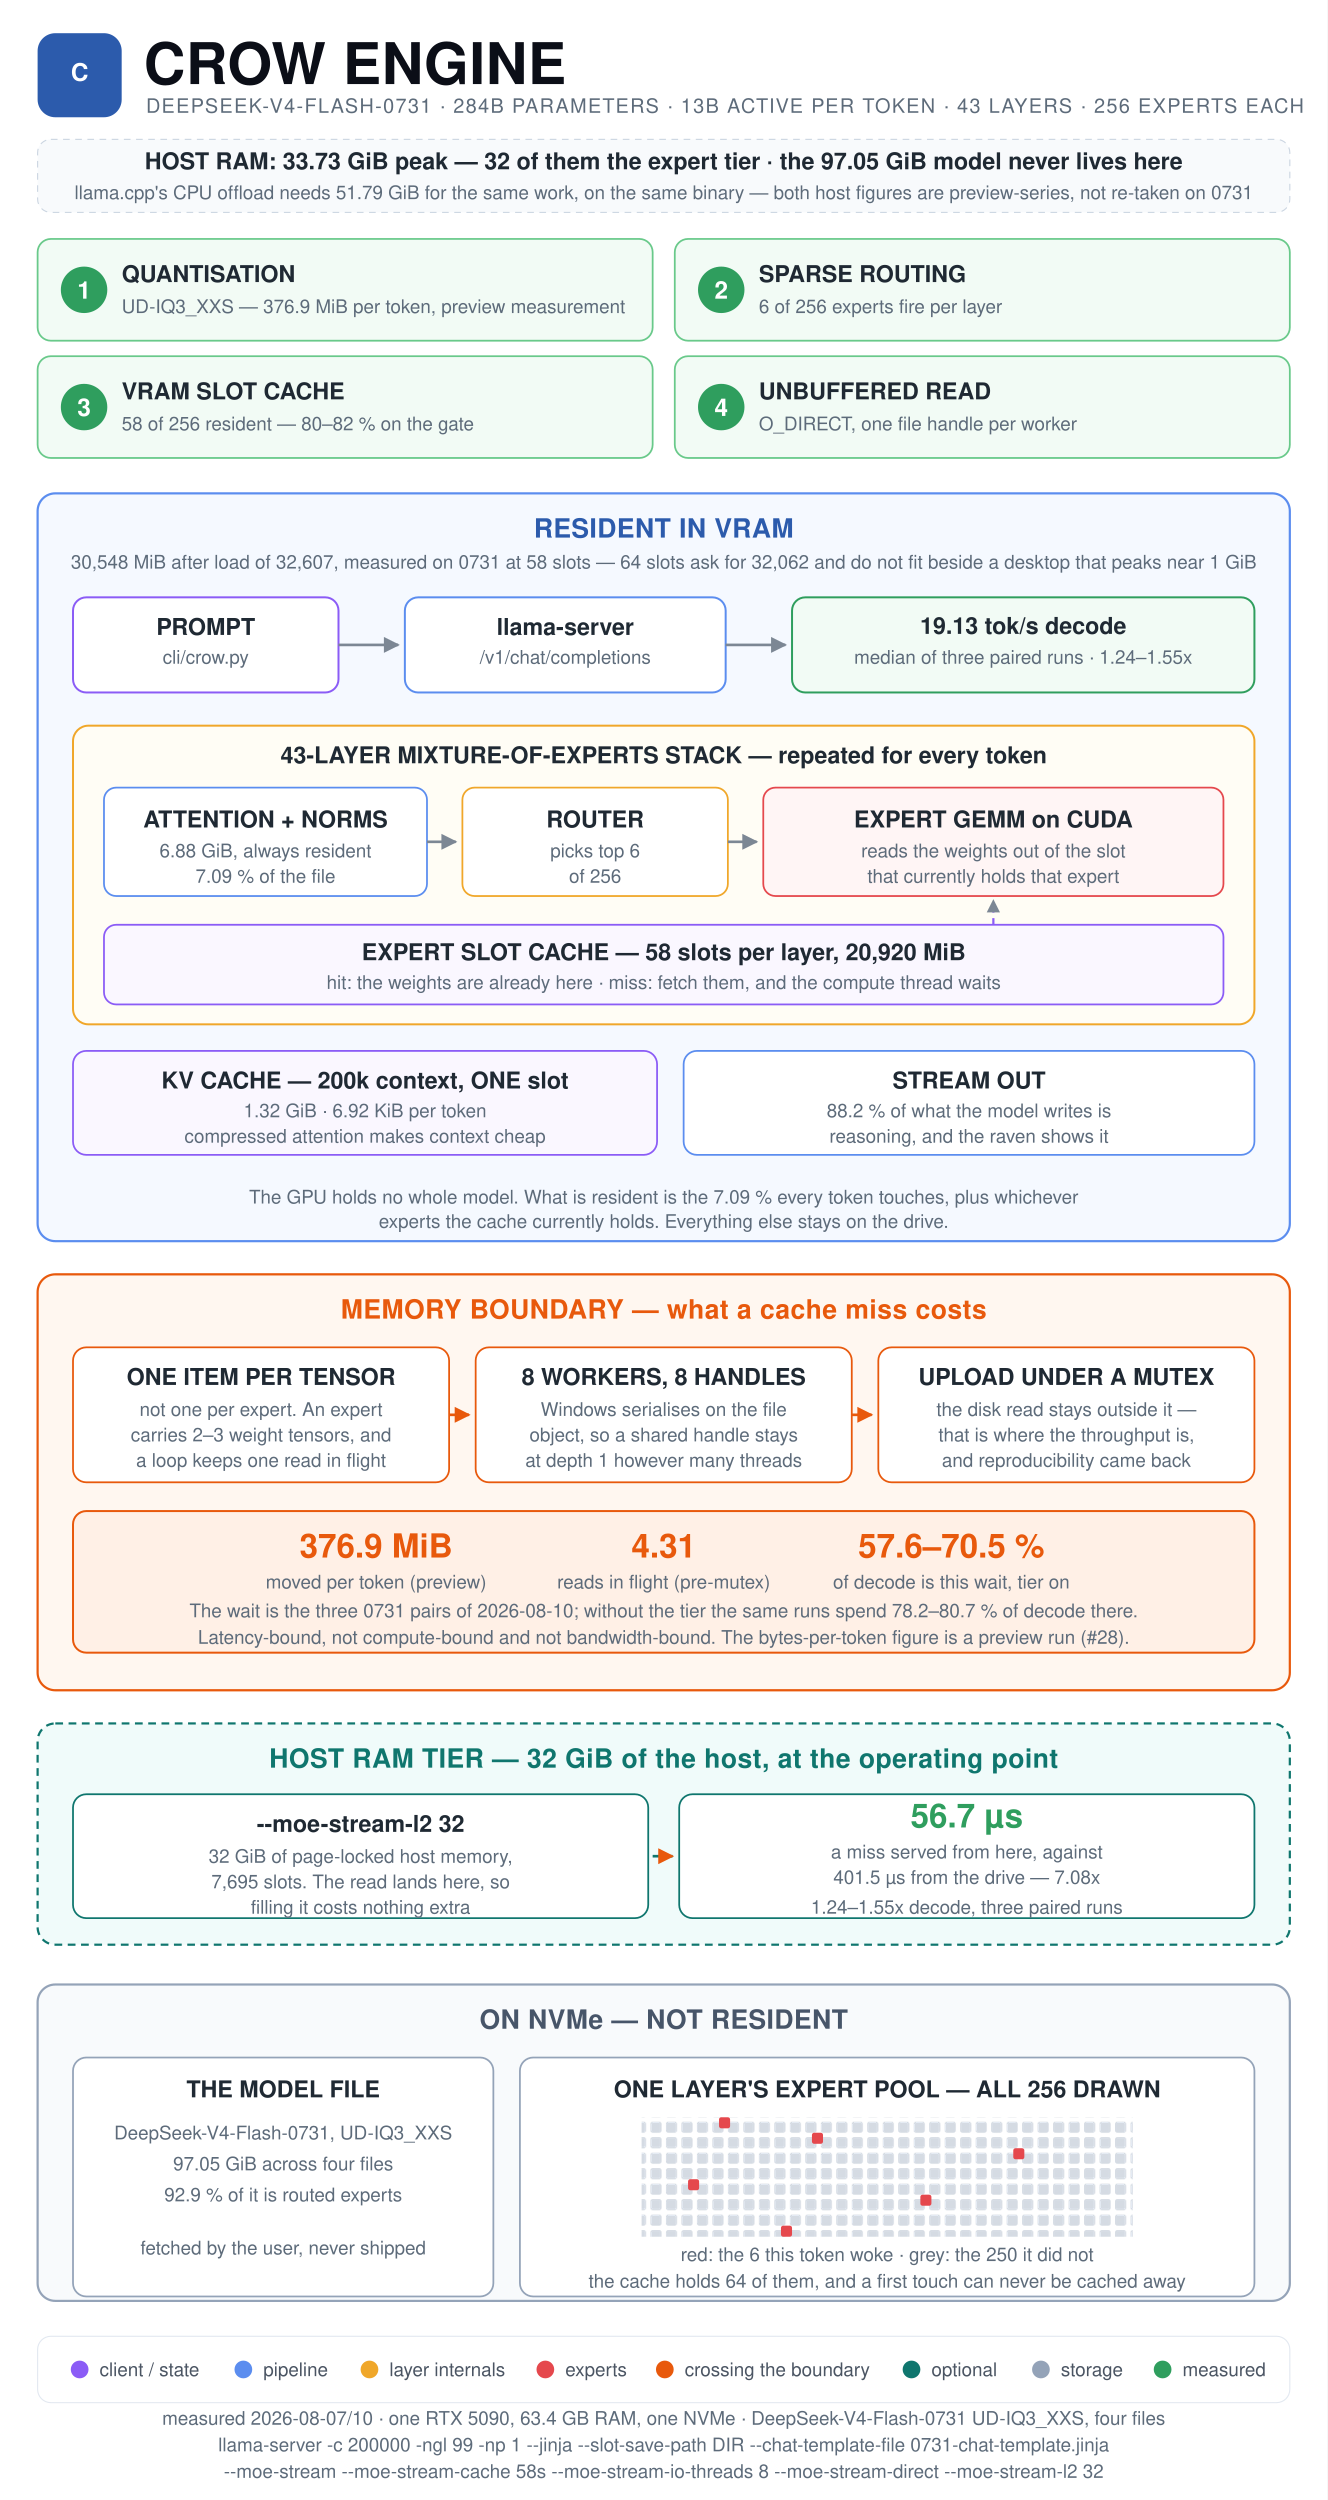
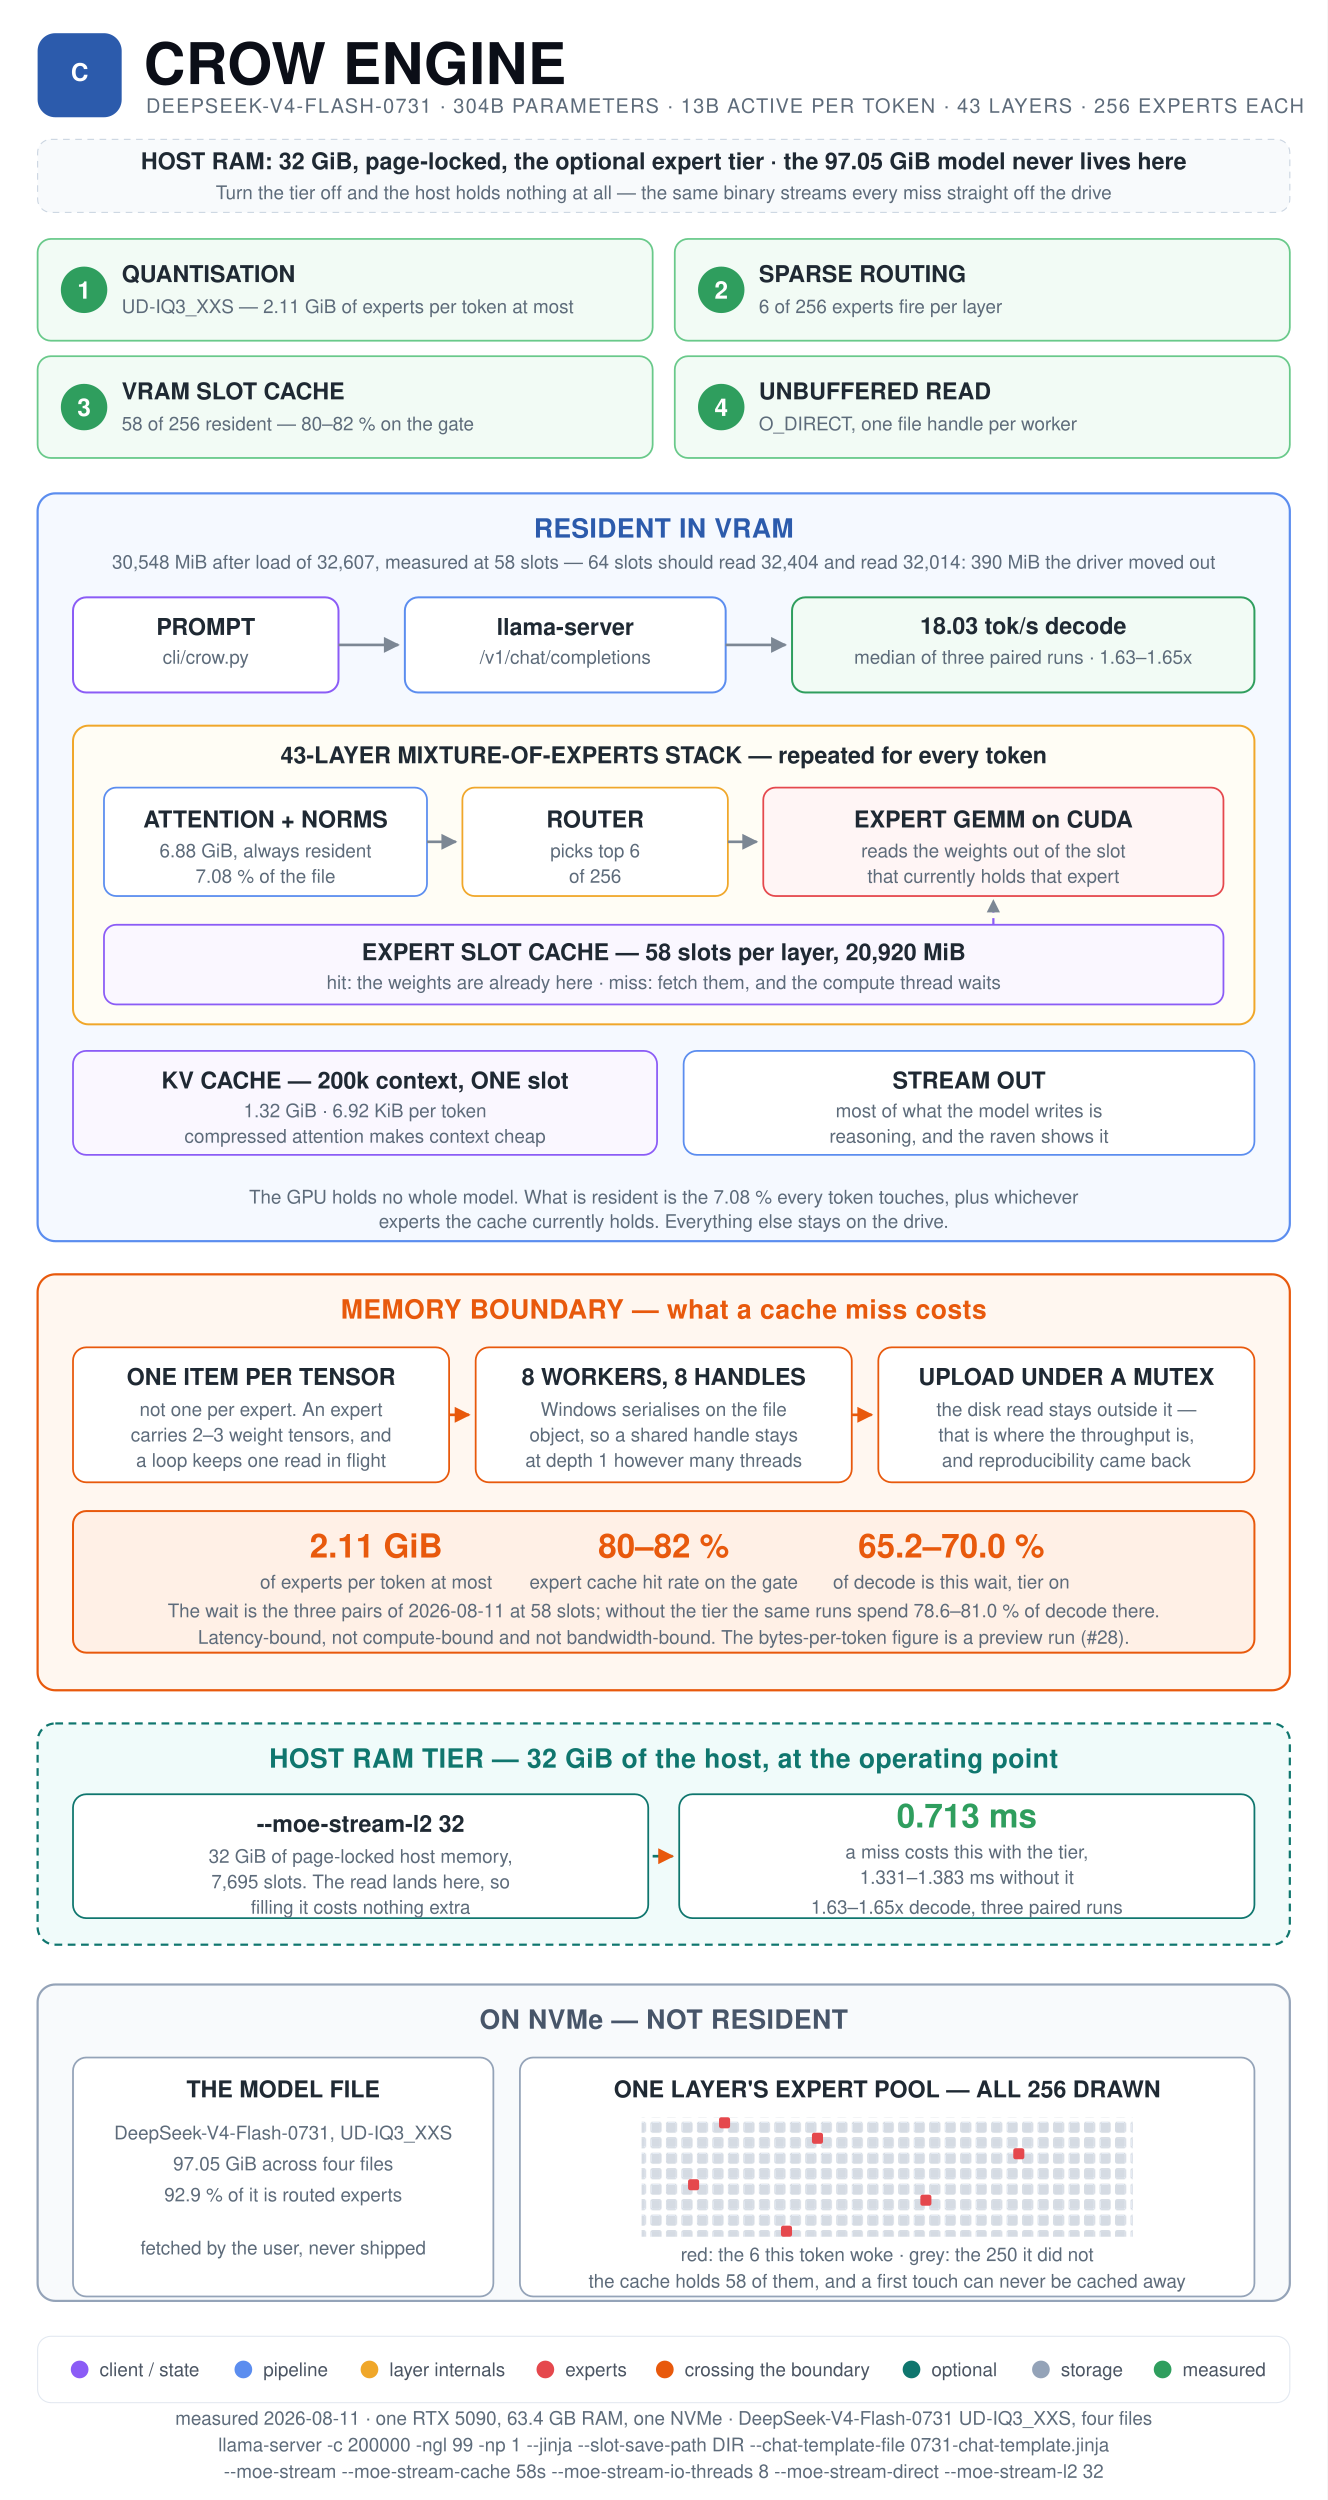
<svg xmlns="http://www.w3.org/2000/svg" viewBox="0 0 1200 2260" width="1200" height="2260" font-family="Segoe UI, Helvetica, Arial, sans-serif">
  <defs>
    <style>
      .t    { font-size:21px; fill:#1f2933; }
      .tb   { font-size:21px; fill:#1f2933; font-weight:600; }
      .sub  { font-size:17px; fill:#5d6b7a; }
      .zh   { font-size:24px; font-weight:700; letter-spacing:.4px; }
      .num  { font-size:22px; font-weight:700; fill:#ffffff; }
      .big  { font-size:52px; font-weight:800; fill:#0b0e17; letter-spacing:.5px; }
      .tag  { font-size:18px; fill:#5d6b7a; letter-spacing:1.2px; }
      .lg   { font-size:17px; fill:#4b5563; }
      .huge { font-size:30px; font-weight:800; }
    </style>
    <marker id="a" viewBox="0 0 10 10" refX="9" refY="5" markerWidth="6" markerHeight="6" orient="auto-start-reverse">
      <path d="M0,0 L10,5 L0,10 z" fill="#7c8794" />
    </marker>
    <marker id="ao" viewBox="0 0 10 10" refX="9" refY="5" markerWidth="6" markerHeight="6" orient="auto-start-reverse">
      <path d="M0,0 L10,5 L0,10 z" fill="#e8590c" />
    </marker>
    <pattern id="pool" x="0" y="0" width="14" height="14" patternUnits="userSpaceOnUse">
      <rect x="0" y="0" width="10" height="10" rx="2" fill="#d5dbe3" />
    </pattern>
  </defs>
  <rect width="1200" height="2260" fill="#ffffff" />
  <rect x="34" y="30" width="76" height="76" rx="16" fill="#2c5bac" />
  <text x="72" y="68" text-anchor="middle" dominant-baseline="central" class="num" font-size="42">C</text>
  <text x="130" y="76" class="big">CROW ENGINE</text>
-   <text x="132" y="102" class="tag">DEEPSEEK-V4-FLASH-0731 · 284B PARAMETERS · 13B ACTIVE PER TOKEN · 43 LAYERS · 256 EXPERTS EACH</text>
+   <text x="132" y="102" class="tag">DEEPSEEK-V4-FLASH-0731 · 304B PARAMETERS · 13B ACTIVE PER TOKEN · 43 LAYERS · 256 EXPERTS EACH</text>
  <rect x="34" y="126" width="1132" height="66" rx="12" fill="#f8fafc" stroke="#cbd5e1" stroke-dasharray="6 5" />
-   <text x="600" y="153" text-anchor="middle" class="tb" fill="#475569">HOST RAM: 33.73 GiB peak — 32 of them the expert tier · the 97.05 GiB model never lives here</text>
-   <text x="600" y="180" text-anchor="middle" class="sub">llama.cpp's CPU offload needs 51.79 GiB for the same work, on the same binary — both host figures are preview-series, not re-taken on 0731</text>
+   <text x="600" y="153" text-anchor="middle" class="tb" fill="#475569">HOST RAM: 32 GiB, page-locked, the optional expert tier · the 97.05 GiB model never lives here</text>
+   <text x="600" y="180" text-anchor="middle" class="sub">Turn the tier off and the host holds nothing at all — the same binary streams every miss straight off the drive</text>
  <g>
    <rect x="34" y="216" width="556" height="92" rx="12" fill="#f2fbf5" stroke="#69c98a" stroke-width="1.6" />
    <circle cx="76" cy="262" r="21" fill="#2f9e5e" />
    <text x="76" y="270" text-anchor="middle" class="num">1</text>
    <text x="110" y="255" class="tb">QUANTISATION</text>
-     <text x="110" y="283" class="sub">UD-IQ3_XXS — 376.9 MiB per token, preview measurement</text>
+     <text x="110" y="283" class="sub">UD-IQ3_XXS — 2.11 GiB of experts per token at most</text>
    <rect x="610" y="216" width="556" height="92" rx="12" fill="#f2fbf5" stroke="#69c98a" stroke-width="1.6" />
    <circle cx="652" cy="262" r="21" fill="#2f9e5e" />
    <text x="652" y="270" text-anchor="middle" class="num">2</text>
    <text x="686" y="255" class="tb">SPARSE ROUTING</text>
    <text x="686" y="283" class="sub">6 of 256 experts fire per layer</text>
    <rect x="34" y="322" width="556" height="92" rx="12" fill="#f2fbf5" stroke="#69c98a" stroke-width="1.6" />
    <circle cx="76" cy="368" r="21" fill="#2f9e5e" />
    <text x="76" y="376" text-anchor="middle" class="num">3</text>
    <text x="110" y="361" class="tb">VRAM SLOT CACHE</text>
    <text x="110" y="389" class="sub">58 of 256 resident — 80–82 % on the gate</text>
    <rect x="610" y="322" width="556" height="92" rx="12" fill="#f2fbf5" stroke="#69c98a" stroke-width="1.6" />
    <circle cx="652" cy="368" r="21" fill="#2f9e5e" />
    <text x="652" y="376" text-anchor="middle" class="num">4</text>
    <text x="686" y="361" class="tb">UNBUFFERED READ</text>
    <text x="686" y="389" class="sub">O_DIRECT, one file handle per worker</text>
  </g>
  <rect x="34" y="446" width="1132" height="676" rx="16" fill="#f5f9ff" stroke="#5b8def" stroke-width="2" />
  <text x="600" y="486" text-anchor="middle" class="zh" fill="#2c5bac">RESIDENT IN VRAM</text>
-   <text x="600" y="514" text-anchor="middle" class="sub">30,548 MiB after load of 32,607, measured on 0731 at 58 slots — 64 slots ask for 32,062 and do not fit beside a desktop that peaks near 1 GiB</text>
+   <text x="600" y="514" text-anchor="middle" class="sub">30,548 MiB after load of 32,607, measured at 58 slots — 64 slots should read 32,404 and read 32,014: 390 MiB the driver moved out</text>
  <rect x="66" y="540" width="240" height="86" rx="12" fill="#ffffff" stroke="#8b5cf6" stroke-width="1.8" />
  <text x="186" y="574" text-anchor="middle" class="tb">PROMPT</text>
  <text x="186" y="600" text-anchor="middle" class="sub">cli/crow.py</text>
  <rect x="366" y="540" width="290" height="86" rx="12" fill="#ffffff" stroke="#5b8def" stroke-width="1.8" />
  <text x="511" y="574" text-anchor="middle" class="tb">llama-server</text>
  <text x="511" y="600" text-anchor="middle" class="sub">/v1/chat/completions</text>
  <rect x="716" y="540" width="418" height="86" rx="12" fill="#f2fbf5" stroke="#2f9e5e" stroke-width="1.8" />
-   <text x="925" y="573" text-anchor="middle" class="tb" fill="#2f9e5e">19.13 tok/s decode</text>
-   <text x="925" y="600" text-anchor="middle" class="sub">median of three paired runs · 1.24–1.55x</text>
+   <text x="925" y="573" text-anchor="middle" class="tb" fill="#2f9e5e">18.03 tok/s decode</text>
+   <text x="925" y="600" text-anchor="middle" class="sub">median of three paired runs · 1.63–1.65x</text>
  <g stroke="#7c8794" stroke-width="2.4" fill="none" marker-end="url(#a)">
    <path d="M306,583 L360,583" />
    <path d="M656,583 L710,583" />
  </g>
  <rect x="66" y="656" width="1068" height="270" rx="14" fill="#fffdf5" stroke="#f0a72a" stroke-width="1.8" />
  <text x="600" y="690" text-anchor="middle" class="tb" fill="#b8770a">43-LAYER MIXTURE-OF-EXPERTS STACK — repeated for every token</text>
  <rect x="94" y="712" width="292" height="98" rx="11" fill="#ffffff" stroke="#5b8def" stroke-width="1.6" />
  <text x="240" y="748" text-anchor="middle" class="tb">ATTENTION + NORMS</text>
  <text x="240" y="775" text-anchor="middle" class="sub">6.88 GiB, always resident</text>
-   <text x="240" y="798" text-anchor="middle" class="sub">7.09 % of the file</text>
+   <text x="240" y="798" text-anchor="middle" class="sub">7.08 % of the file</text>
  <rect x="418" y="712" width="240" height="98" rx="11" fill="#ffffff" stroke="#f0a72a" stroke-width="1.6" />
  <text x="538" y="748" text-anchor="middle" class="tb">ROUTER</text>
  <text x="538" y="775" text-anchor="middle" class="sub">picks top 6</text>
  <text x="538" y="798" text-anchor="middle" class="sub">of 256</text>
  <rect x="690" y="712" width="416" height="98" rx="11" fill="#fff5f5" stroke="#e5484d" stroke-width="1.6" />
  <text x="898" y="748" text-anchor="middle" class="tb">EXPERT GEMM on CUDA</text>
  <text x="898" y="775" text-anchor="middle" class="sub">reads the weights out of the slot</text>
  <text x="898" y="798" text-anchor="middle" class="sub">that currently holds that expert</text>
  <rect x="94" y="836" width="1012" height="72" rx="11" fill="#faf7ff" stroke="#8b5cf6" stroke-width="1.6" />
  <text x="600" y="868" text-anchor="middle" class="tb">EXPERT SLOT CACHE — 58 slots per layer, 20,920 MiB</text>
  <text x="600" y="894" text-anchor="middle" class="sub">hit: the weights are already here · miss: fetch them, and the compute thread waits</text>
  <g stroke="#7c8794" stroke-width="2.4" fill="none" marker-end="url(#a)">
    <path d="M386,761 L412,761" />
    <path d="M658,761 L684,761" />
  </g>
  <g stroke="#8b5cf6" stroke-width="2" fill="none" stroke-dasharray="6 5" marker-end="url(#a)">
    <path d="M898,836 L898,814" />
  </g>
  <rect x="66" y="950" width="528" height="94" rx="12" fill="#faf7ff" stroke="#8b5cf6" stroke-width="1.6" />
  <text x="330" y="984" text-anchor="middle" class="tb">KV CACHE — 200k context, ONE slot</text>
  <text x="330" y="1010" text-anchor="middle" class="sub">1.32 GiB · 6.92 KiB per token</text>
  <text x="330" y="1033" text-anchor="middle" class="sub">compressed attention makes context cheap</text>
  <rect x="618" y="950" width="516" height="94" rx="12" fill="#ffffff" stroke="#5b8def" stroke-width="1.6" />
  <text x="876" y="984" text-anchor="middle" class="tb">STREAM OUT</text>
-   <text x="876" y="1010" text-anchor="middle" class="sub">88.2 % of what the model writes is</text>
+   <text x="876" y="1010" text-anchor="middle" class="sub">most of what the model writes is</text>
  <text x="876" y="1033" text-anchor="middle" class="sub">reasoning, and the raven shows it</text>
-   <text x="600" y="1088" text-anchor="middle" class="sub">The GPU holds no whole model. What is resident is the 7.09 % every token touches, plus whichever</text>
+   <text x="600" y="1088" text-anchor="middle" class="sub">The GPU holds no whole model. What is resident is the 7.08 % every token touches, plus whichever</text>
  <text x="600" y="1110" text-anchor="middle" class="sub">experts the cache currently holds. Everything else stays on the drive.</text>
  <rect x="34" y="1152" width="1132" height="376" rx="16" fill="#fff7f0" stroke="#e8590c" stroke-width="2" />
  <text x="600" y="1192" text-anchor="middle" class="zh" fill="#e8590c">MEMORY BOUNDARY — what a cache miss costs</text>
  <rect x="66" y="1218" width="340" height="122" rx="12" fill="#ffffff" stroke="#e8590c" stroke-width="1.6" />
  <text x="236" y="1252" text-anchor="middle" class="tb">ONE ITEM PER TENSOR</text>
  <text x="236" y="1280" text-anchor="middle" class="sub">not one per expert. An expert</text>
  <text x="236" y="1303" text-anchor="middle" class="sub">carries 2–3 weight tensors, and</text>
  <text x="236" y="1326" text-anchor="middle" class="sub">a loop keeps one read in flight</text>
  <rect x="430" y="1218" width="340" height="122" rx="12" fill="#ffffff" stroke="#e8590c" stroke-width="1.6" />
  <text x="600" y="1252" text-anchor="middle" class="tb">8 WORKERS, 8 HANDLES</text>
  <text x="600" y="1280" text-anchor="middle" class="sub">Windows serialises on the file</text>
  <text x="600" y="1303" text-anchor="middle" class="sub">object, so a shared handle stays</text>
  <text x="600" y="1326" text-anchor="middle" class="sub">at depth 1 however many threads</text>
  <rect x="794" y="1218" width="340" height="122" rx="12" fill="#ffffff" stroke="#e8590c" stroke-width="1.6" />
  <text x="964" y="1252" text-anchor="middle" class="tb">UPLOAD UNDER A MUTEX</text>
  <text x="964" y="1280" text-anchor="middle" class="sub">the disk read stays outside it —</text>
  <text x="964" y="1303" text-anchor="middle" class="sub">that is where the throughput is,</text>
  <text x="964" y="1326" text-anchor="middle" class="sub">and reproducibility came back</text>
  <g stroke="#e8590c" stroke-width="2.4" fill="none" marker-end="url(#ao)">
    <path d="M406,1279 L424,1279" />
    <path d="M770,1279 L788,1279" />
  </g>
  <rect x="66" y="1366" width="1068" height="128" rx="12" fill="#fff0e6" stroke="#e8590c" stroke-width="1.8" />
-   <text x="340" y="1408" text-anchor="middle" class="huge" fill="#e8590c">376.9 MiB</text>
-   <text x="340" y="1436" text-anchor="middle" class="sub">moved per token (preview)</text>
-   <text x="600" y="1408" text-anchor="middle" class="huge" fill="#e8590c">4.31</text>
-   <text x="600" y="1436" text-anchor="middle" class="sub">reads in flight (pre-mutex)</text>
-   <text x="860" y="1408" text-anchor="middle" class="huge" fill="#e8590c">57.6–70.5 %</text>
+   <text x="340" y="1408" text-anchor="middle" class="huge" fill="#e8590c">2.11 GiB</text>
+   <text x="340" y="1436" text-anchor="middle" class="sub">of experts per token at most</text>
+   <text x="600" y="1408" text-anchor="middle" class="huge" fill="#e8590c">80–82 %</text>
+   <text x="600" y="1436" text-anchor="middle" class="sub">expert cache hit rate on the gate</text>
+   <text x="860" y="1408" text-anchor="middle" class="huge" fill="#e8590c">65.2–70.0 %</text>
  <text x="860" y="1436" text-anchor="middle" class="sub">of decode is this wait, tier on</text>
-   <text x="600" y="1462" text-anchor="middle" class="sub">The wait is the three 0731 pairs of 2026-08-10; without the tier the same runs spend 78.2–80.7 % of decode there.</text>
+   <text x="600" y="1462" text-anchor="middle" class="sub">The wait is the three pairs of 2026-08-11 at 58 slots; without the tier the same runs spend 78.6–81.0 % of decode there.</text>
  <text x="600" y="1486" text-anchor="middle" class="sub">Latency-bound, not compute-bound and not bandwidth-bound. The bytes-per-token figure is a preview run (#28).</text>
  <rect x="34" y="1558" width="1132" height="200" rx="16" fill="#f0fbfa" stroke="#0f766e" stroke-width="2" stroke-dasharray="7 5" />
  <text x="600" y="1598" text-anchor="middle" class="zh" fill="#0f766e">HOST RAM TIER — 32 GiB of the host, at the operating point</text>
  <rect x="66" y="1622" width="520" height="112" rx="12" fill="#ffffff" stroke="#0f766e" stroke-width="1.6" />
  <text x="326" y="1656" text-anchor="middle" class="tb">--moe-stream-l2 32</text>
  <text x="326" y="1684" text-anchor="middle" class="sub">32 GiB of page-locked host memory,</text>
  <text x="326" y="1707" text-anchor="middle" class="sub">7,695 slots. The read lands here, so</text>
  <text x="326" y="1730" text-anchor="middle" class="sub">filling it costs nothing extra</text>
  <rect x="614" y="1622" width="520" height="112" rx="12" fill="#ffffff" stroke="#0f766e" stroke-width="1.6" />
-   <text x="874" y="1652" text-anchor="middle" class="huge" fill="#2f9e5e">56.7 µs</text>
-   <text x="874" y="1680" text-anchor="middle" class="sub">a miss served from here, against</text>
-   <text x="874" y="1703" text-anchor="middle" class="sub">401.5 µs from the drive — 7.08x</text>
-   <text x="874" y="1730" text-anchor="middle" class="sub" fill="#2f9e5e">1.24–1.55x decode, three paired runs</text>
+   <text x="874" y="1652" text-anchor="middle" class="huge" fill="#2f9e5e">0.713 ms</text>
+   <text x="874" y="1680" text-anchor="middle" class="sub">a miss costs this with the tier,</text>
+   <text x="874" y="1703" text-anchor="middle" class="sub">1.331–1.383 ms without it</text>
+   <text x="874" y="1730" text-anchor="middle" class="sub" fill="#2f9e5e">1.63–1.65x decode, three paired runs</text>
  <g stroke="#0f766e" stroke-width="2.4" fill="none" marker-end="url(#ao)">
    <path d="M590,1678 L608,1678" />
  </g>
  <rect x="34" y="1794" width="1132" height="286" rx="16" fill="#f8fafc" stroke="#94a3b8" stroke-width="2" />
  <text x="600" y="1834" text-anchor="middle" class="zh" fill="#475569">ON NVMe — NOT RESIDENT</text>
  <rect x="66" y="1860" width="380" height="216" rx="12" fill="#ffffff" stroke="#94a3b8" stroke-width="1.6" />
  <text x="256" y="1896" text-anchor="middle" class="tb">THE MODEL FILE</text>
  <text x="256" y="1934" text-anchor="middle" class="sub">DeepSeek-V4-Flash-0731, UD-IQ3_XXS</text>
  <text x="256" y="1962" text-anchor="middle" class="sub">97.05 GiB across four files</text>
  <text x="256" y="1990" text-anchor="middle" class="sub">92.9 % of it is routed experts</text>
  <text x="256" y="2038" text-anchor="middle" class="sub" fill="#94a3b8">fetched by the user, never shipped</text>
  <rect x="470" y="1860" width="664" height="216" rx="12" fill="#ffffff" stroke="#94a3b8" stroke-width="1.6" />
  <text x="802" y="1896" text-anchor="middle" class="tb">ONE LAYER'S EXPERT POOL — ALL 256 DRAWN</text>
  <rect x="580" y="1914" width="444" height="108" fill="url(#pool)" />
  <g fill="#e5484d">
    <rect x="650" y="1914" width="10" height="10" rx="2" />
    <rect x="734" y="1928" width="10" height="10" rx="2" />
    <rect x="916" y="1942" width="10" height="10" rx="2" />
    <rect x="622" y="1970" width="10" height="10" rx="2" />
    <rect x="832" y="1984" width="10" height="10" rx="2" />
    <rect x="706" y="2012" width="10" height="10" rx="2" />
  </g>
  <text x="802" y="2044" text-anchor="middle" class="sub">red: the 6 this token woke · grey: the 250 it did not</text>
-   <text x="802" y="2068" text-anchor="middle" class="sub">the cache holds 64 of them, and a first touch can never be cached away</text>
+   <text x="802" y="2068" text-anchor="middle" class="sub">the cache holds 58 of them, and a first touch can never be cached away</text>
  <rect x="34" y="2112" width="1132" height="60" rx="12" fill="#ffffff" stroke="#e2e8f0" />
  <g class="lg">
    <circle cx="72" cy="2142" r="8" fill="#8b5cf6" />
    <text x="90" y="2148">client / state</text>
    <circle cx="220" cy="2142" r="8" fill="#5b8def" />
    <text x="238" y="2148">pipeline</text>
    <circle cx="334" cy="2142" r="8" fill="#f0a72a" />
    <text x="352" y="2148">layer internals</text>
    <circle cx="493" cy="2142" r="8" fill="#e5484d" />
    <text x="511" y="2148">experts</text>
    <circle cx="601" cy="2142" r="8" fill="#e8590c" />
    <text x="619" y="2148">crossing the boundary</text>
    <circle cx="824" cy="2142" r="8" fill="#0f766e" />
    <text x="842" y="2148">optional</text>
    <circle cx="941" cy="2142" r="8" fill="#94a3b8" />
    <text x="959" y="2148">storage</text>
    <circle cx="1051" cy="2142" r="8" fill="#2f9e5e" />
    <text x="1069" y="2148">measured</text>
  </g>
-   <text x="600" y="2192" text-anchor="middle" class="sub" fill="#94a3b8">measured 2026-08-07/10 · one RTX 5090, 63.4 GB RAM, one NVMe · DeepSeek-V4-Flash-0731 UD-IQ3_XXS, four files</text>
+   <text x="600" y="2192" text-anchor="middle" class="sub" fill="#94a3b8">measured 2026-08-11 · one RTX 5090, 63.4 GB RAM, one NVMe · DeepSeek-V4-Flash-0731 UD-IQ3_XXS, four files</text>
  <text x="600" y="2216" text-anchor="middle" class="sub" fill="#94a3b8">llama-server -c 200000 -ngl 99 -np 1 --jinja --slot-save-path DIR --chat-template-file 0731-chat-template.jinja</text>
  <text x="600" y="2240" text-anchor="middle" class="sub" fill="#94a3b8">--moe-stream --moe-stream-cache 58s --moe-stream-io-threads 8 --moe-stream-direct --moe-stream-l2 32</text>
</svg>
